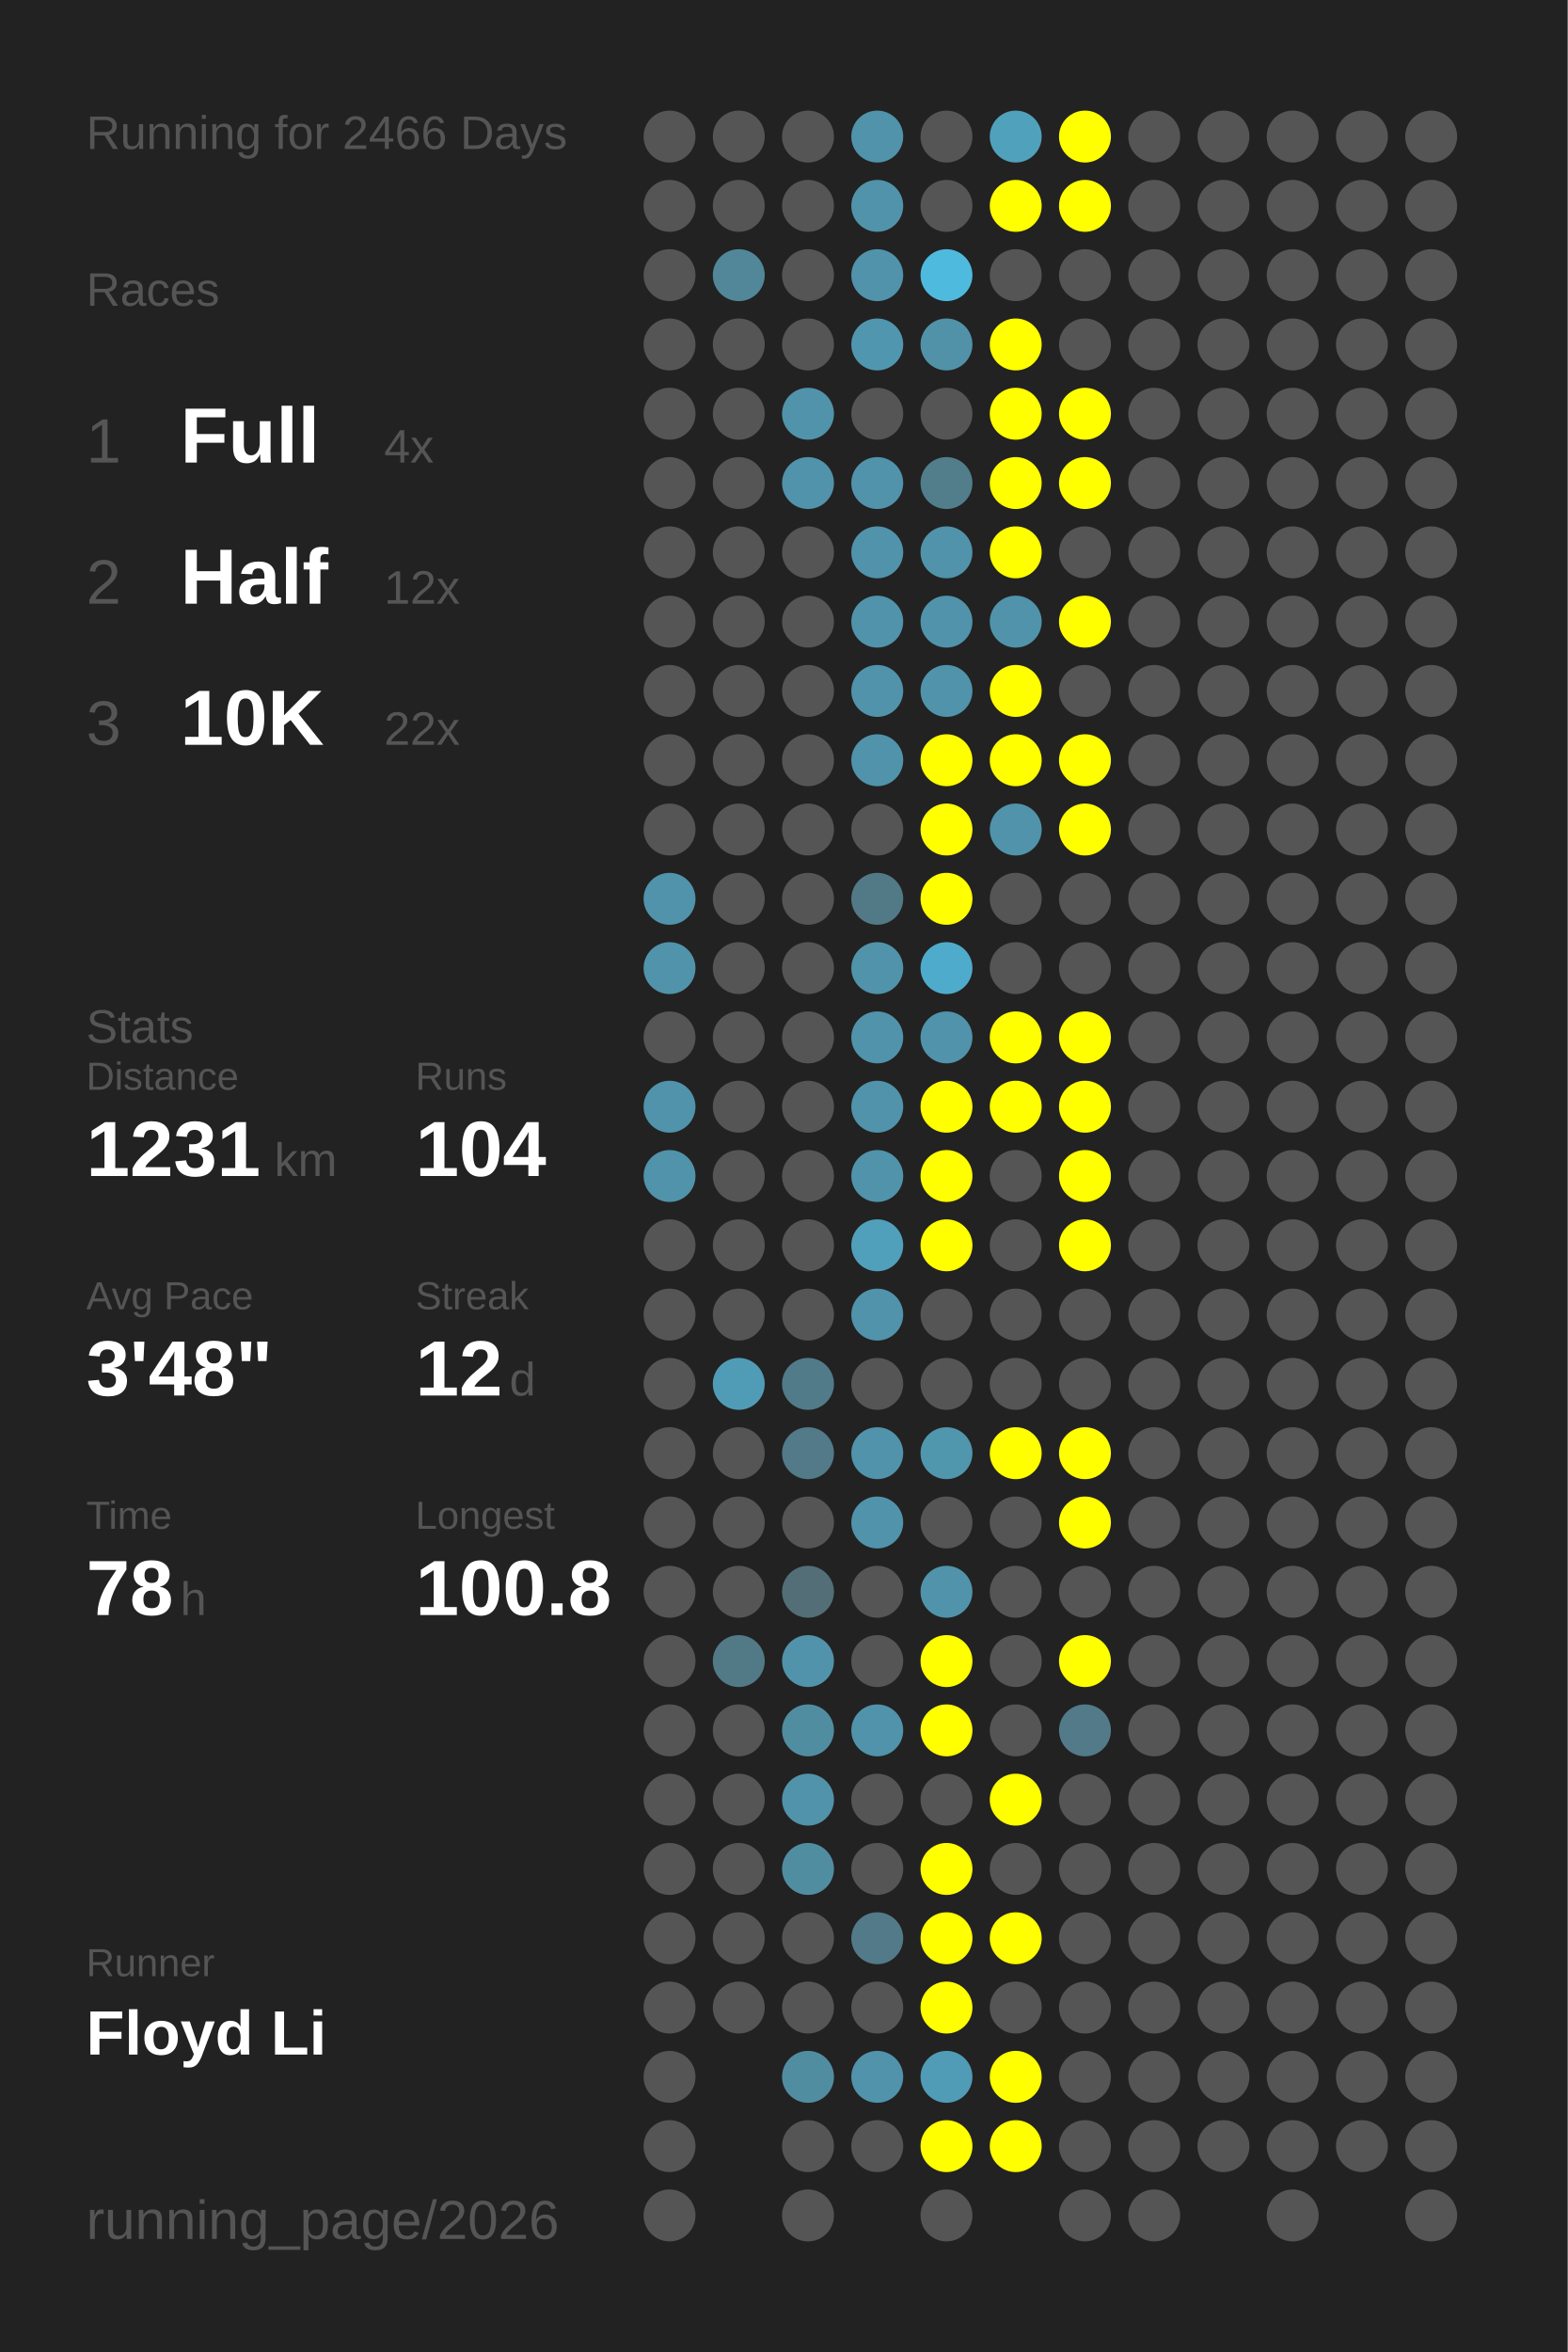
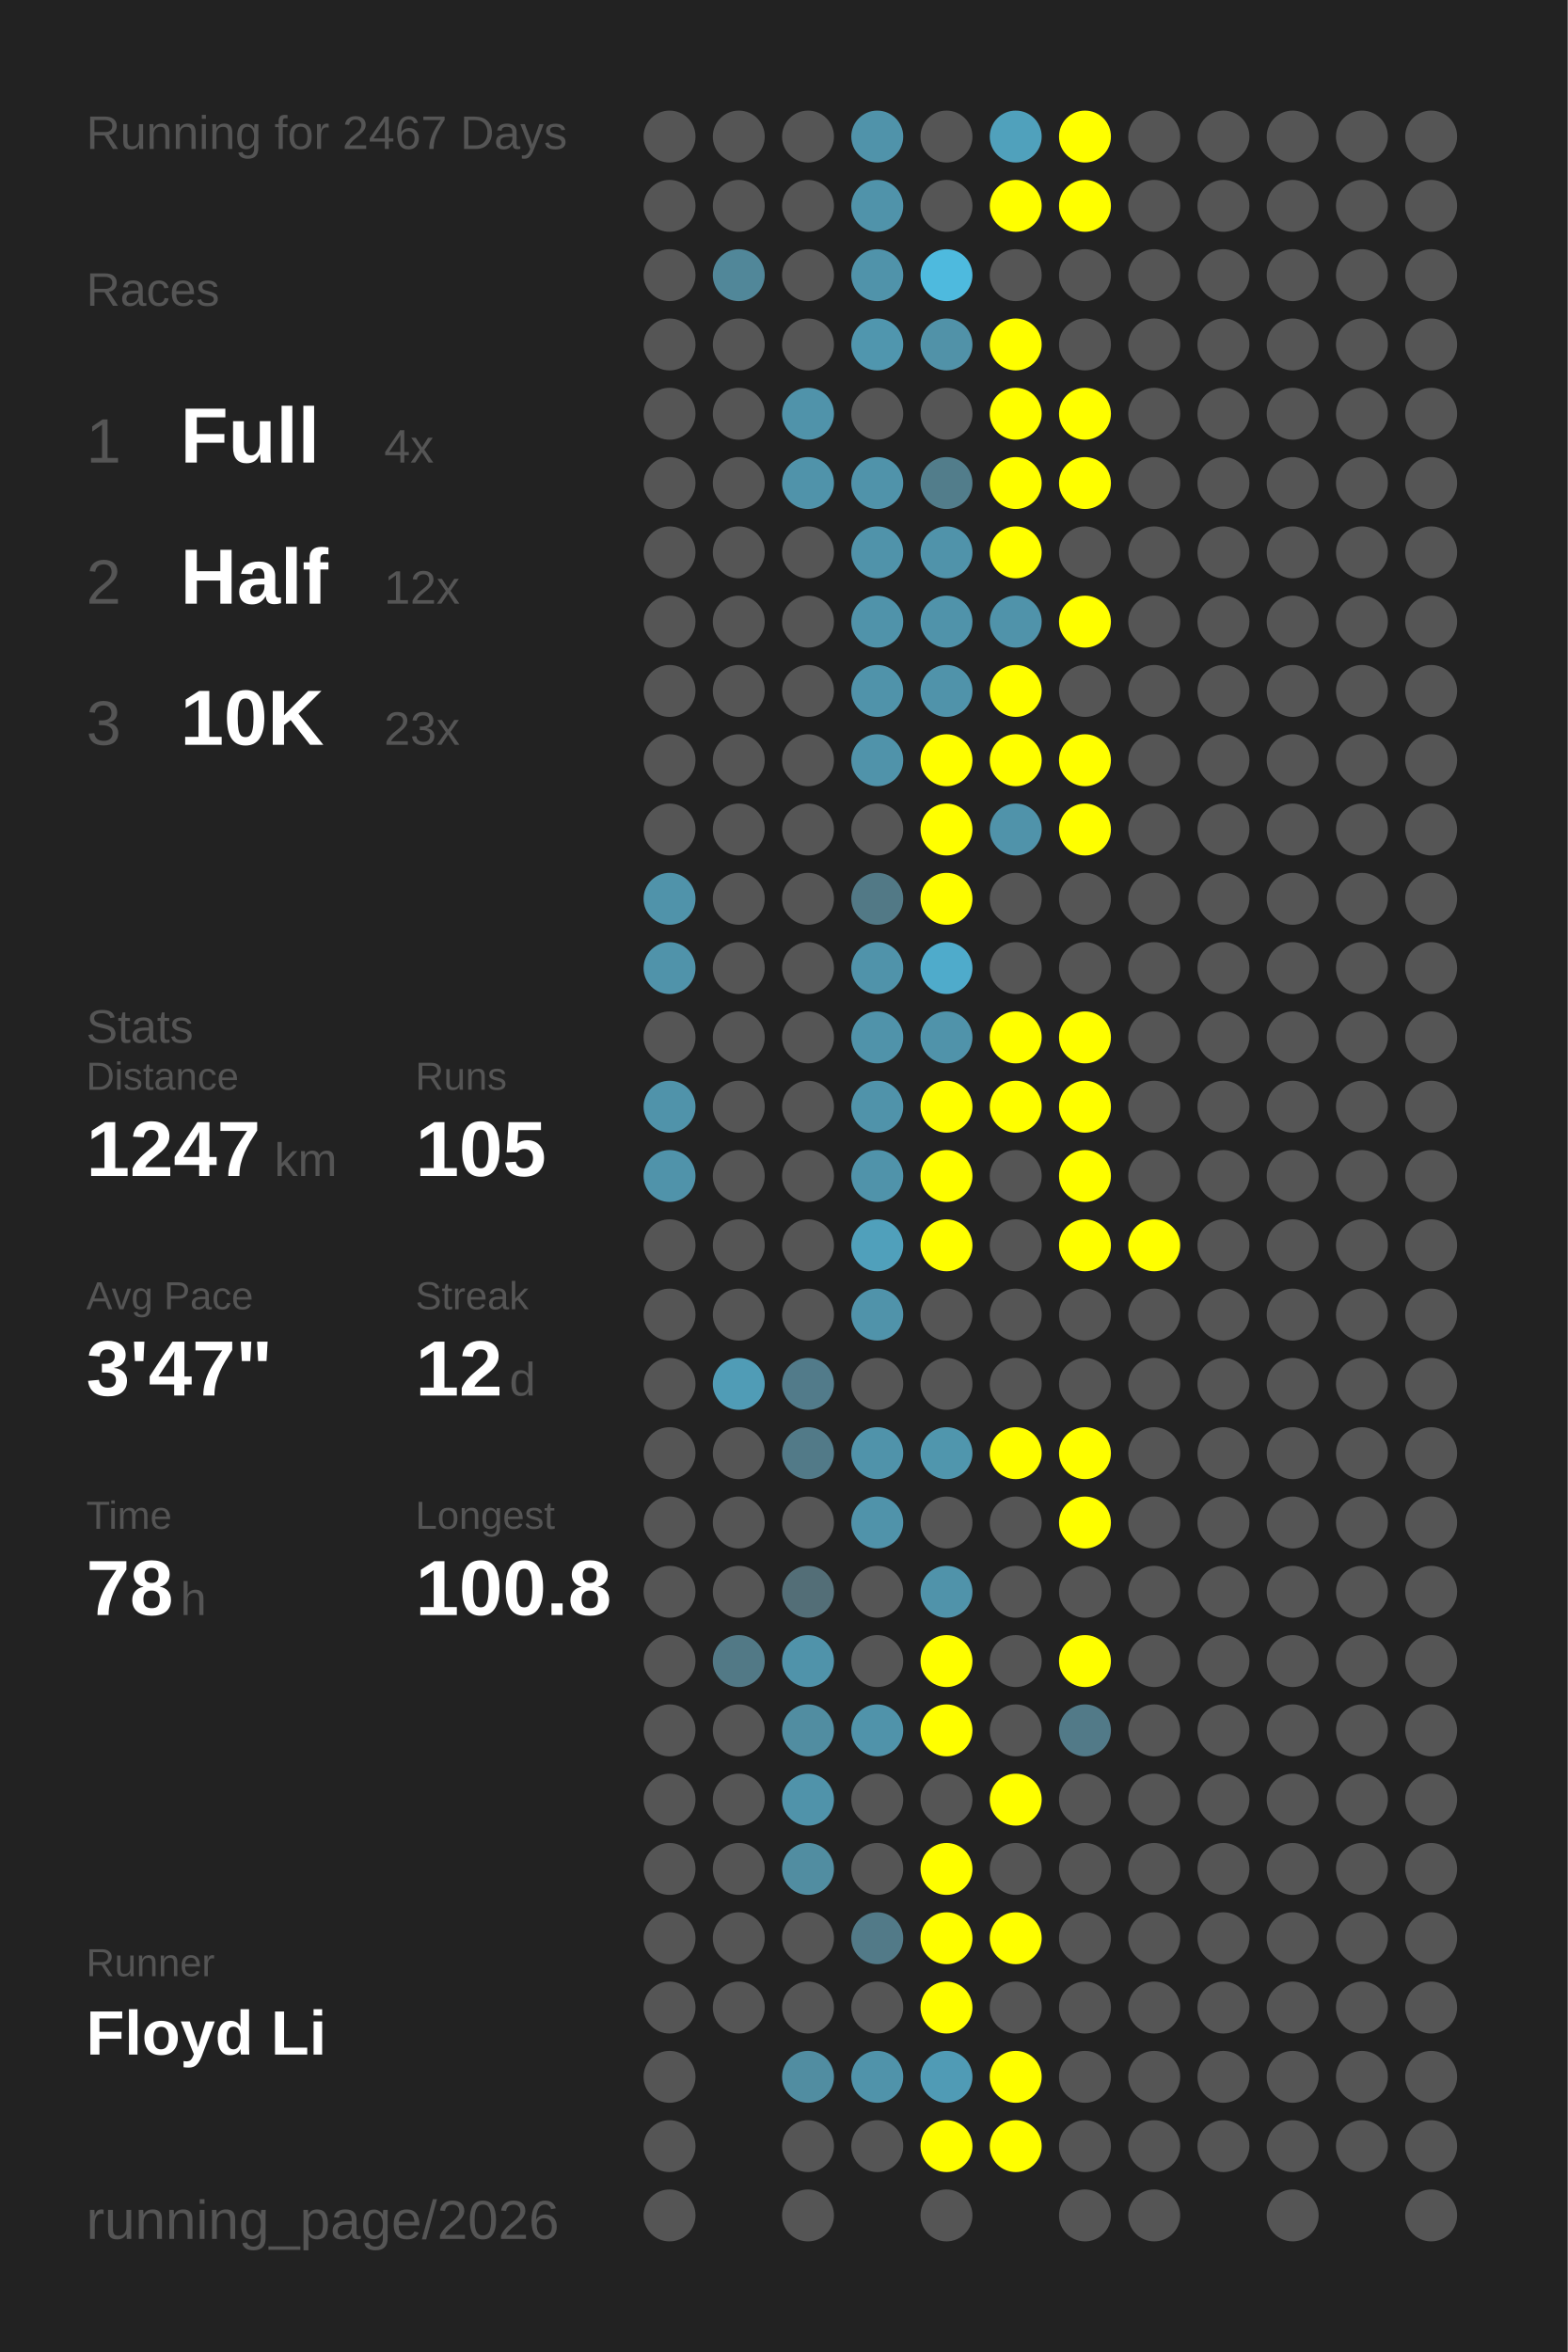
<svg xmlns="http://www.w3.org/2000/svg" baseProfile="full" height="300mm" version="1.1" viewBox="0,0,200,300" width="200mm">
  <defs />
  <rect fill="#222222" height="300" width="200" x="0" y="0" />
-   <text fill="#555555" style="font-size:6px; font-family:Arial;" x="11" y="19">Running for 2466 Days</text>
+   <text fill="#555555" style="font-size:6px; font-family:Arial;" x="11" y="19">Running for 2467 Days</text>
  <text fill="#555555" style="font-size:6px; font-family:Arial;" x="11" y="39">Races</text>
  <text fill="#555555" style="font-size:8px; font-family:Arial;" x="11" y="59">1</text>
  <text fill="#FFFFFF" style="font-size:10px; font-family:Arial; font-weight:bold;" x="23" y="59">Full</text>
  <text fill="#555555" style="font-size:6px; font-family:Arial;" x="49" y="59">4x</text>
  <text fill="#555555" style="font-size:8px; font-family:Arial;" x="11" y="77">2</text>
  <text fill="#FFFFFF" style="font-size:10px; font-family:Arial; font-weight:bold;" x="23" y="77">Half</text>
  <text fill="#555555" style="font-size:6px; font-family:Arial;" x="49" y="77">12x</text>
  <text fill="#555555" style="font-size:8px; font-family:Arial;" x="11" y="95">3</text>
  <text fill="#FFFFFF" style="font-size:10px; font-family:Arial; font-weight:bold;" x="23" y="95">10K</text>
-   <text fill="#555555" style="font-size:6px; font-family:Arial;" x="49" y="95">22x</text>
+   <text fill="#555555" style="font-size:6px; font-family:Arial;" x="49" y="95">23x</text>
  <text fill="#555555" style="font-size:6px; font-family:Arial;" x="11" y="133">Stats</text>
  <text fill="#555555" style="font-size:5px; font-family:Arial;" x="11" y="139">Distance</text>
-   <text fill="#FFFFFF" style="font-size:10px; font-family:Arial; font-weight:bold;" x="11" y="150">1231</text>
+   <text fill="#FFFFFF" style="font-size:10px; font-family:Arial; font-weight:bold;" x="11" y="150">1247</text>
  <text fill="#555555" style="font-size:6px; font-family:Arial;" x="35" y="150">km</text>
  <text fill="#555555" style="font-size:5px; font-family:Arial;" x="53" y="139">Runs</text>
-   <text fill="#FFFFFF" style="font-size:10px; font-family:Arial; font-weight:bold;" x="53" y="150">104</text>
+   <text fill="#FFFFFF" style="font-size:10px; font-family:Arial; font-weight:bold;" x="53" y="150">105</text>
  <text fill="#555555" style="font-size:5px; font-family:Arial;" x="11" y="167">Avg Pace</text>
-   <text fill="#FFFFFF" style="font-size:10px; font-family:Arial; font-weight:bold;" x="11" y="178">3'48"</text>
+   <text fill="#FFFFFF" style="font-size:10px; font-family:Arial; font-weight:bold;" x="11" y="178">3'47"</text>
  <text fill="#555555" style="font-size:5px; font-family:Arial;" x="53" y="167">Streak</text>
  <text fill="#FFFFFF" style="font-size:10px; font-family:Arial; font-weight:bold;" x="53" y="178">12</text>
  <text fill="#555555" style="font-size:6px; font-family:Arial;" x="65" y="178">d</text>
  <text fill="#555555" style="font-size:5px; font-family:Arial;" x="11" y="195">Time</text>
  <text fill="#FFFFFF" style="font-size:10px; font-family:Arial; font-weight:bold;" x="11" y="206">78</text>
  <text fill="#555555" style="font-size:6px; font-family:Arial;" x="23" y="206">h</text>
  <text fill="#555555" style="font-size:5px; font-family:Arial;" x="53" y="195">Longest</text>
  <text fill="#FFFFFF" style="font-size:10px; font-family:Arial; font-weight:bold;" x="53" y="206">100.8</text>
  <text fill="#555555" style="font-size:5px; font-family:Arial;" x="11" y="252.065">Runner</text>
  <text fill="#FFFFFF" style="font-size:8px; font-family:Arial; font-weight:bold;" x="11" y="262.065">Floyd Li</text>
  <text fill="#555555" style="font-size:7px; font-family:Arial;" x="11" y="285.581">running_page/2026</text>
  <circle cx="85.417" cy="17.419" fill="#555555" r="3.312" />
  <circle cx="85.417" cy="26.258" fill="#555555" r="3.312" />
  <circle cx="85.417" cy="35.097" fill="#555555" r="3.312" />
  <circle cx="85.417" cy="43.935" fill="#555555" r="3.312" />
  <circle cx="85.417" cy="52.774" fill="#555555" r="3.312" />
  <circle cx="85.417" cy="61.613" fill="#555555" r="3.312" />
  <circle cx="85.417" cy="70.452" fill="#555555" r="3.312" />
  <circle cx="85.417" cy="79.29" fill="#555555" r="3.312" />
  <circle cx="85.417" cy="88.129" fill="#555555" r="3.312" />
  <circle cx="85.417" cy="96.968" fill="#555555" r="3.312" />
  <circle cx="85.417" cy="105.806" fill="#555555" r="3.312" />
  <circle cx="85.417" cy="114.645" fill="#5093aa" r="3.312" />
  <circle cx="85.417" cy="123.484" fill="#5093aa" r="3.312" />
  <circle cx="85.417" cy="132.323" fill="#555555" r="3.312" />
  <circle cx="85.417" cy="141.161" fill="#5093aa" r="3.312" />
  <circle cx="85.417" cy="150" fill="#5093aa" r="3.312" />
  <circle cx="85.417" cy="158.839" fill="#555555" r="3.312" />
  <circle cx="85.417" cy="167.677" fill="#555555" r="3.312" />
  <circle cx="85.417" cy="176.516" fill="#555555" r="3.312" />
  <circle cx="85.417" cy="185.355" fill="#555555" r="3.312" />
  <circle cx="85.417" cy="194.194" fill="#555555" r="3.312" />
  <circle cx="85.417" cy="203.032" fill="#555555" r="3.312" />
  <circle cx="85.417" cy="211.871" fill="#555555" r="3.312" />
  <circle cx="85.417" cy="220.71" fill="#555555" r="3.312" />
  <circle cx="85.417" cy="229.548" fill="#555555" r="3.312" />
  <circle cx="85.417" cy="238.387" fill="#555555" r="3.312" />
  <circle cx="85.417" cy="247.226" fill="#555555" r="3.312" />
  <circle cx="85.417" cy="256.065" fill="#555555" r="3.312" />
  <circle cx="85.417" cy="264.903" fill="#555555" r="3.312" />
  <circle cx="85.417" cy="273.742" fill="#555555" r="3.312" />
  <circle cx="85.417" cy="282.581" fill="#555555" r="3.312" />
  <circle cx="94.25" cy="17.419" fill="#555555" r="3.312" />
  <circle cx="94.25" cy="26.258" fill="#555555" r="3.312" />
  <circle cx="94.25" cy="35.097" fill="#518799" r="3.312" />
  <circle cx="94.25" cy="43.935" fill="#555555" r="3.312" />
  <circle cx="94.25" cy="52.774" fill="#555555" r="3.312" />
  <circle cx="94.25" cy="61.613" fill="#555555" r="3.312" />
  <circle cx="94.25" cy="70.452" fill="#555555" r="3.312" />
  <circle cx="94.25" cy="79.29" fill="#555555" r="3.312" />
  <circle cx="94.25" cy="88.129" fill="#555555" r="3.312" />
  <circle cx="94.25" cy="96.968" fill="#555555" r="3.312" />
  <circle cx="94.25" cy="105.806" fill="#555555" r="3.312" />
  <circle cx="94.25" cy="114.645" fill="#555555" r="3.312" />
  <circle cx="94.25" cy="123.484" fill="#555555" r="3.312" />
  <circle cx="94.25" cy="132.323" fill="#555555" r="3.312" />
  <circle cx="94.25" cy="141.161" fill="#555555" r="3.312" />
  <circle cx="94.25" cy="150" fill="#555555" r="3.312" />
  <circle cx="94.25" cy="158.839" fill="#555555" r="3.312" />
  <circle cx="94.25" cy="167.677" fill="#555555" r="3.312" />
  <circle cx="94.25" cy="176.516" fill="#509cb6" r="3.312" />
  <circle cx="94.25" cy="185.355" fill="#555555" r="3.312" />
  <circle cx="94.25" cy="194.194" fill="#555555" r="3.312" />
  <circle cx="94.25" cy="203.032" fill="#555555" r="3.312" />
  <circle cx="94.25" cy="211.871" fill="#527986" r="3.312" />
  <circle cx="94.25" cy="220.71" fill="#555555" r="3.312" />
  <circle cx="94.25" cy="229.548" fill="#555555" r="3.312" />
  <circle cx="94.25" cy="238.387" fill="#555555" r="3.312" />
  <circle cx="94.25" cy="247.226" fill="#555555" r="3.312" />
  <circle cx="94.25" cy="256.065" fill="#555555" r="3.312" />
  <circle cx="103.083" cy="17.419" fill="#555555" r="3.312" />
  <circle cx="103.083" cy="26.258" fill="#555555" r="3.312" />
  <circle cx="103.083" cy="35.097" fill="#555555" r="3.312" />
  <circle cx="103.083" cy="43.935" fill="#555555" r="3.312" />
  <circle cx="103.083" cy="52.774" fill="#5093aa" r="3.312" />
  <circle cx="103.083" cy="61.613" fill="#5093aa" r="3.312" />
  <circle cx="103.083" cy="70.452" fill="#555555" r="3.312" />
  <circle cx="103.083" cy="79.29" fill="#555555" r="3.312" />
  <circle cx="103.083" cy="88.129" fill="#555555" r="3.312" />
  <circle cx="103.083" cy="96.968" fill="#555555" r="3.312" />
  <circle cx="103.083" cy="105.806" fill="#555555" r="3.312" />
  <circle cx="103.083" cy="114.645" fill="#555555" r="3.312" />
  <circle cx="103.083" cy="123.484" fill="#555555" r="3.312" />
  <circle cx="103.083" cy="132.323" fill="#555555" r="3.312" />
  <circle cx="103.083" cy="141.161" fill="#555555" r="3.312" />
  <circle cx="103.083" cy="150" fill="#555555" r="3.312" />
  <circle cx="103.083" cy="158.839" fill="#555555" r="3.312" />
  <circle cx="103.083" cy="167.677" fill="#555555" r="3.312" />
  <circle cx="103.083" cy="176.516" fill="#527b8a" r="3.312" />
  <circle cx="103.083" cy="185.355" fill="#527a88" r="3.312" />
  <circle cx="103.083" cy="194.194" fill="#555555" r="3.312" />
  <circle cx="103.083" cy="203.032" fill="#536e77" r="3.312" />
  <circle cx="103.083" cy="211.871" fill="#5093aa" r="3.312" />
  <circle cx="103.083" cy="220.71" fill="#518da1" r="3.312" />
  <circle cx="103.083" cy="229.548" fill="#5093aa" r="3.312" />
  <circle cx="103.083" cy="238.387" fill="#518da1" r="3.312" />
  <circle cx="103.083" cy="247.226" fill="#555555" r="3.312" />
  <circle cx="103.083" cy="256.065" fill="#555555" r="3.312" />
  <circle cx="103.083" cy="264.903" fill="#518da1" r="3.312" />
  <circle cx="103.083" cy="273.742" fill="#555555" r="3.312" />
  <circle cx="103.083" cy="282.581" fill="#555555" r="3.312" />
  <circle cx="111.917" cy="17.419" fill="#5093aa" r="3.312" />
  <circle cx="111.917" cy="26.258" fill="#5093aa" r="3.312" />
  <circle cx="111.917" cy="35.097" fill="#5093aa" r="3.312" />
  <circle cx="111.917" cy="43.935" fill="#5096ae" r="3.312" />
  <circle cx="111.917" cy="52.774" fill="#555555" r="3.312" />
  <circle cx="111.917" cy="61.613" fill="#5093aa" r="3.312" />
  <circle cx="111.917" cy="70.452" fill="#5093aa" r="3.312" />
  <circle cx="111.917" cy="79.29" fill="#5093aa" r="3.312" />
  <circle cx="111.917" cy="88.129" fill="#5093aa" r="3.312" />
  <circle cx="111.917" cy="96.968" fill="#5093aa" r="3.312" />
  <circle cx="111.917" cy="105.806" fill="#555555" r="3.312" />
  <circle cx="111.917" cy="114.645" fill="#527986" r="3.312" />
  <circle cx="111.917" cy="123.484" fill="#5093aa" r="3.312" />
  <circle cx="111.917" cy="132.323" fill="#5093aa" r="3.312" />
  <circle cx="111.917" cy="141.161" fill="#5093aa" r="3.312" />
  <circle cx="111.917" cy="150" fill="#5093aa" r="3.312" />
  <circle cx="111.917" cy="158.839" fill="#50a0bb" r="3.312" />
  <circle cx="111.917" cy="167.677" fill="#5093aa" r="3.312" />
  <circle cx="111.917" cy="176.516" fill="#555555" r="3.312" />
  <circle cx="111.917" cy="185.355" fill="#5093aa" r="3.312" />
  <circle cx="111.917" cy="194.194" fill="#5093aa" r="3.312" />
  <circle cx="111.917" cy="203.032" fill="#555555" r="3.312" />
  <circle cx="111.917" cy="211.871" fill="#555555" r="3.312" />
  <circle cx="111.917" cy="220.71" fill="#5093aa" r="3.312" />
  <circle cx="111.917" cy="229.548" fill="#555555" r="3.312" />
  <circle cx="111.917" cy="238.387" fill="#555555" r="3.312" />
  <circle cx="111.917" cy="247.226" fill="#527a88" r="3.312" />
  <circle cx="111.917" cy="256.065" fill="#555555" r="3.312" />
  <circle cx="111.917" cy="264.903" fill="#5093aa" r="3.312" />
  <circle cx="111.917" cy="273.742" fill="#555555" r="3.312" />
  <circle cx="120.75" cy="17.419" fill="#555555" r="3.312" />
  <circle cx="120.75" cy="26.258" fill="#555555" r="3.312" />
  <circle cx="120.75" cy="35.097" fill="#4ebade" r="3.312" />
  <circle cx="120.75" cy="43.935" fill="#5192a8" r="3.312" />
  <circle cx="120.75" cy="52.774" fill="#555555" r="3.312" />
  <circle cx="120.75" cy="61.613" fill="#527d8b" r="3.312" />
  <circle cx="120.75" cy="70.452" fill="#5093aa" r="3.312" />
  <circle cx="120.75" cy="79.29" fill="#5093aa" r="3.312" />
  <circle cx="120.75" cy="88.129" fill="#5093aa" r="3.312" />
  <circle cx="120.75" cy="96.968" fill="#FFFF00" r="3.312" />
  <circle cx="120.75" cy="105.806" fill="#FFFF00" r="3.312" />
  <circle cx="120.75" cy="114.645" fill="#FFFF00" r="3.312" />
  <circle cx="120.75" cy="123.484" fill="#4fabcb" r="3.312" />
  <circle cx="120.75" cy="132.323" fill="#5093aa" r="3.312" />
  <circle cx="120.75" cy="141.161" fill="#FFFF00" r="3.312" />
  <circle cx="120.75" cy="150" fill="#FFFF00" r="3.312" />
  <circle cx="120.75" cy="158.839" fill="#FFFF00" r="3.312" />
  <circle cx="120.75" cy="167.677" fill="#555555" r="3.312" />
  <circle cx="120.75" cy="176.516" fill="#555555" r="3.312" />
  <circle cx="120.75" cy="185.355" fill="#5096ad" r="3.312" />
  <circle cx="120.75" cy="194.194" fill="#555555" r="3.312" />
  <circle cx="120.75" cy="203.032" fill="#5093aa" r="3.312" />
  <circle cx="120.75" cy="211.871" fill="#FFFF00" r="3.312" />
  <circle cx="120.75" cy="220.71" fill="#FFFF00" r="3.312" />
  <circle cx="120.75" cy="229.548" fill="#555555" r="3.312" />
  <circle cx="120.75" cy="238.387" fill="#FFFF00" r="3.312" />
  <circle cx="120.75" cy="247.226" fill="#FFFF00" r="3.312" />
  <circle cx="120.75" cy="256.065" fill="#FFFF00" r="3.312" />
  <circle cx="120.75" cy="264.903" fill="#509bb5" r="3.312" />
  <circle cx="120.75" cy="273.742" fill="#FFFF00" r="3.312" />
  <circle cx="120.75" cy="282.581" fill="#555555" r="3.312" />
  <circle cx="129.583" cy="17.419" fill="#50a1bc" r="3.312" />
  <circle cx="129.583" cy="26.258" fill="#FFFF00" r="3.312" />
  <circle cx="129.583" cy="35.097" fill="#555555" r="3.312" />
  <circle cx="129.583" cy="43.935" fill="#FFFF00" r="3.312" />
  <circle cx="129.583" cy="52.774" fill="#FFFF00" r="3.312" />
  <circle cx="129.583" cy="61.613" fill="#FFFF00" r="3.312" />
  <circle cx="129.583" cy="70.452" fill="#FFFF00" r="3.312" />
  <circle cx="129.583" cy="79.29" fill="#5093aa" r="3.312" />
  <circle cx="129.583" cy="88.129" fill="#FFFF00" r="3.312" />
  <circle cx="129.583" cy="96.968" fill="#FFFF00" r="3.312" />
  <circle cx="129.583" cy="105.806" fill="#5093aa" r="3.312" />
  <circle cx="129.583" cy="114.645" fill="#555555" r="3.312" />
  <circle cx="129.583" cy="123.484" fill="#555555" r="3.312" />
  <circle cx="129.583" cy="132.323" fill="#FFFF00" r="3.312" />
  <circle cx="129.583" cy="141.161" fill="#FFFF00" r="3.312" />
  <circle cx="129.583" cy="150" fill="#555555" r="3.312" />
  <circle cx="129.583" cy="158.839" fill="#555555" r="3.312" />
  <circle cx="129.583" cy="167.677" fill="#555555" r="3.312" />
  <circle cx="129.583" cy="176.516" fill="#555555" r="3.312" />
  <circle cx="129.583" cy="185.355" fill="#FFFF00" r="3.312" />
  <circle cx="129.583" cy="194.194" fill="#555555" r="3.312" />
  <circle cx="129.583" cy="203.032" fill="#555555" r="3.312" />
  <circle cx="129.583" cy="211.871" fill="#555555" r="3.312" />
  <circle cx="129.583" cy="220.71" fill="#555555" r="3.312" />
  <circle cx="129.583" cy="229.548" fill="#FFFF00" r="3.312" />
  <circle cx="129.583" cy="238.387" fill="#555555" r="3.312" />
  <circle cx="129.583" cy="247.226" fill="#FFFF00" r="3.312" />
  <circle cx="129.583" cy="256.065" fill="#555555" r="3.312" />
  <circle cx="129.583" cy="264.903" fill="#FFFF00" r="3.312" />
  <circle cx="129.583" cy="273.742" fill="#FFFF00" r="3.312" />
  <circle cx="138.417" cy="17.419" fill="#FFFF00" r="3.312" />
  <circle cx="138.417" cy="26.258" fill="#FFFF00" r="3.312" />
  <circle cx="138.417" cy="35.097" fill="#555555" r="3.312" />
  <circle cx="138.417" cy="43.935" fill="#555555" r="3.312" />
  <circle cx="138.417" cy="52.774" fill="#FFFF00" r="3.312" />
  <circle cx="138.417" cy="61.613" fill="#FFFF00" r="3.312" />
  <circle cx="138.417" cy="70.452" fill="#555555" r="3.312" />
  <circle cx="138.417" cy="79.29" fill="#FFFF00" r="3.312" />
  <circle cx="138.417" cy="88.129" fill="#555555" r="3.312" />
  <circle cx="138.417" cy="96.968" fill="#FFFF00" r="3.312" />
  <circle cx="138.417" cy="105.806" fill="#FFFF00" r="3.312" />
  <circle cx="138.417" cy="114.645" fill="#555555" r="3.312" />
  <circle cx="138.417" cy="123.484" fill="#555555" r="3.312" />
  <circle cx="138.417" cy="132.323" fill="#FFFF00" r="3.312" />
  <circle cx="138.417" cy="141.161" fill="#FFFF00" r="3.312" />
  <circle cx="138.417" cy="150" fill="#FFFF00" r="3.312" />
  <circle cx="138.417" cy="158.839" fill="#FFFF00" r="3.312" />
  <circle cx="138.417" cy="167.677" fill="#555555" r="3.312" />
  <circle cx="138.417" cy="176.516" fill="#555555" r="3.312" />
  <circle cx="138.417" cy="185.355" fill="#FFFF00" r="3.312" />
  <circle cx="138.417" cy="194.194" fill="#FFFF00" r="3.312" />
  <circle cx="138.417" cy="203.032" fill="#555555" r="3.312" />
  <circle cx="138.417" cy="211.871" fill="#FFFF00" r="3.312" />
  <circle cx="138.417" cy="220.71" fill="#527a88" r="3.312" />
  <circle cx="138.417" cy="229.548" fill="#555555" r="3.312" />
  <circle cx="138.417" cy="238.387" fill="#555555" r="3.312" />
  <circle cx="138.417" cy="247.226" fill="#555555" r="3.312" />
  <circle cx="138.417" cy="256.065" fill="#555555" r="3.312" />
  <circle cx="138.417" cy="264.903" fill="#555555" r="3.312" />
  <circle cx="138.417" cy="273.742" fill="#555555" r="3.312" />
  <circle cx="138.417" cy="282.581" fill="#555555" r="3.312" />
  <circle cx="147.25" cy="17.419" fill="#555555" r="3.312" />
  <circle cx="147.25" cy="26.258" fill="#555555" r="3.312" />
  <circle cx="147.25" cy="35.097" fill="#555555" r="3.312" />
  <circle cx="147.25" cy="43.935" fill="#555555" r="3.312" />
  <circle cx="147.25" cy="52.774" fill="#555555" r="3.312" />
  <circle cx="147.25" cy="61.613" fill="#555555" r="3.312" />
  <circle cx="147.25" cy="70.452" fill="#555555" r="3.312" />
  <circle cx="147.25" cy="79.29" fill="#555555" r="3.312" />
  <circle cx="147.25" cy="88.129" fill="#555555" r="3.312" />
  <circle cx="147.25" cy="96.968" fill="#555555" r="3.312" />
  <circle cx="147.25" cy="105.806" fill="#555555" r="3.312" />
  <circle cx="147.25" cy="114.645" fill="#555555" r="3.312" />
  <circle cx="147.25" cy="123.484" fill="#555555" r="3.312" />
  <circle cx="147.25" cy="132.323" fill="#555555" r="3.312" />
  <circle cx="147.25" cy="141.161" fill="#555555" r="3.312" />
  <circle cx="147.25" cy="150" fill="#555555" r="3.312" />
-   <circle cx="147.25" cy="158.839" fill="#555555" r="3.312" />
+   <circle cx="147.25" cy="158.839" fill="#FFFF00" r="3.312" />
  <circle cx="147.25" cy="167.677" fill="#555555" r="3.312" />
  <circle cx="147.25" cy="176.516" fill="#555555" r="3.312" />
  <circle cx="147.25" cy="185.355" fill="#555555" r="3.312" />
  <circle cx="147.25" cy="194.194" fill="#555555" r="3.312" />
  <circle cx="147.25" cy="203.032" fill="#555555" r="3.312" />
  <circle cx="147.25" cy="211.871" fill="#555555" r="3.312" />
  <circle cx="147.25" cy="220.71" fill="#555555" r="3.312" />
  <circle cx="147.25" cy="229.548" fill="#555555" r="3.312" />
  <circle cx="147.25" cy="238.387" fill="#555555" r="3.312" />
  <circle cx="147.25" cy="247.226" fill="#555555" r="3.312" />
  <circle cx="147.25" cy="256.065" fill="#555555" r="3.312" />
  <circle cx="147.25" cy="264.903" fill="#555555" r="3.312" />
  <circle cx="147.25" cy="273.742" fill="#555555" r="3.312" />
  <circle cx="147.25" cy="282.581" fill="#555555" r="3.312" />
  <circle cx="156.083" cy="17.419" fill="#555555" r="3.312" />
  <circle cx="156.083" cy="26.258" fill="#555555" r="3.312" />
  <circle cx="156.083" cy="35.097" fill="#555555" r="3.312" />
  <circle cx="156.083" cy="43.935" fill="#555555" r="3.312" />
  <circle cx="156.083" cy="52.774" fill="#555555" r="3.312" />
  <circle cx="156.083" cy="61.613" fill="#555555" r="3.312" />
  <circle cx="156.083" cy="70.452" fill="#555555" r="3.312" />
  <circle cx="156.083" cy="79.29" fill="#555555" r="3.312" />
  <circle cx="156.083" cy="88.129" fill="#555555" r="3.312" />
  <circle cx="156.083" cy="96.968" fill="#555555" r="3.312" />
  <circle cx="156.083" cy="105.806" fill="#555555" r="3.312" />
  <circle cx="156.083" cy="114.645" fill="#555555" r="3.312" />
  <circle cx="156.083" cy="123.484" fill="#555555" r="3.312" />
  <circle cx="156.083" cy="132.323" fill="#555555" r="3.312" />
  <circle cx="156.083" cy="141.161" fill="#555555" r="3.312" />
  <circle cx="156.083" cy="150" fill="#555555" r="3.312" />
  <circle cx="156.083" cy="158.839" fill="#555555" r="3.312" />
  <circle cx="156.083" cy="167.677" fill="#555555" r="3.312" />
  <circle cx="156.083" cy="176.516" fill="#555555" r="3.312" />
  <circle cx="156.083" cy="185.355" fill="#555555" r="3.312" />
  <circle cx="156.083" cy="194.194" fill="#555555" r="3.312" />
  <circle cx="156.083" cy="203.032" fill="#555555" r="3.312" />
  <circle cx="156.083" cy="211.871" fill="#555555" r="3.312" />
  <circle cx="156.083" cy="220.71" fill="#555555" r="3.312" />
  <circle cx="156.083" cy="229.548" fill="#555555" r="3.312" />
  <circle cx="156.083" cy="238.387" fill="#555555" r="3.312" />
  <circle cx="156.083" cy="247.226" fill="#555555" r="3.312" />
  <circle cx="156.083" cy="256.065" fill="#555555" r="3.312" />
  <circle cx="156.083" cy="264.903" fill="#555555" r="3.312" />
  <circle cx="156.083" cy="273.742" fill="#555555" r="3.312" />
  <circle cx="164.917" cy="17.419" fill="#555555" r="3.312" />
  <circle cx="164.917" cy="26.258" fill="#555555" r="3.312" />
  <circle cx="164.917" cy="35.097" fill="#555555" r="3.312" />
  <circle cx="164.917" cy="43.935" fill="#555555" r="3.312" />
  <circle cx="164.917" cy="52.774" fill="#555555" r="3.312" />
  <circle cx="164.917" cy="61.613" fill="#555555" r="3.312" />
  <circle cx="164.917" cy="70.452" fill="#555555" r="3.312" />
  <circle cx="164.917" cy="79.29" fill="#555555" r="3.312" />
  <circle cx="164.917" cy="88.129" fill="#555555" r="3.312" />
  <circle cx="164.917" cy="96.968" fill="#555555" r="3.312" />
  <circle cx="164.917" cy="105.806" fill="#555555" r="3.312" />
  <circle cx="164.917" cy="114.645" fill="#555555" r="3.312" />
  <circle cx="164.917" cy="123.484" fill="#555555" r="3.312" />
  <circle cx="164.917" cy="132.323" fill="#555555" r="3.312" />
  <circle cx="164.917" cy="141.161" fill="#555555" r="3.312" />
  <circle cx="164.917" cy="150" fill="#555555" r="3.312" />
  <circle cx="164.917" cy="158.839" fill="#555555" r="3.312" />
  <circle cx="164.917" cy="167.677" fill="#555555" r="3.312" />
  <circle cx="164.917" cy="176.516" fill="#555555" r="3.312" />
  <circle cx="164.917" cy="185.355" fill="#555555" r="3.312" />
  <circle cx="164.917" cy="194.194" fill="#555555" r="3.312" />
  <circle cx="164.917" cy="203.032" fill="#555555" r="3.312" />
  <circle cx="164.917" cy="211.871" fill="#555555" r="3.312" />
  <circle cx="164.917" cy="220.71" fill="#555555" r="3.312" />
  <circle cx="164.917" cy="229.548" fill="#555555" r="3.312" />
  <circle cx="164.917" cy="238.387" fill="#555555" r="3.312" />
  <circle cx="164.917" cy="247.226" fill="#555555" r="3.312" />
  <circle cx="164.917" cy="256.065" fill="#555555" r="3.312" />
  <circle cx="164.917" cy="264.903" fill="#555555" r="3.312" />
  <circle cx="164.917" cy="273.742" fill="#555555" r="3.312" />
  <circle cx="164.917" cy="282.581" fill="#555555" r="3.312" />
  <circle cx="173.75" cy="17.419" fill="#555555" r="3.312" />
  <circle cx="173.75" cy="26.258" fill="#555555" r="3.312" />
  <circle cx="173.75" cy="35.097" fill="#555555" r="3.312" />
  <circle cx="173.75" cy="43.935" fill="#555555" r="3.312" />
  <circle cx="173.75" cy="52.774" fill="#555555" r="3.312" />
  <circle cx="173.75" cy="61.613" fill="#555555" r="3.312" />
  <circle cx="173.75" cy="70.452" fill="#555555" r="3.312" />
  <circle cx="173.75" cy="79.29" fill="#555555" r="3.312" />
  <circle cx="173.75" cy="88.129" fill="#555555" r="3.312" />
  <circle cx="173.75" cy="96.968" fill="#555555" r="3.312" />
  <circle cx="173.75" cy="105.806" fill="#555555" r="3.312" />
  <circle cx="173.75" cy="114.645" fill="#555555" r="3.312" />
  <circle cx="173.75" cy="123.484" fill="#555555" r="3.312" />
  <circle cx="173.75" cy="132.323" fill="#555555" r="3.312" />
  <circle cx="173.75" cy="141.161" fill="#555555" r="3.312" />
  <circle cx="173.75" cy="150" fill="#555555" r="3.312" />
  <circle cx="173.75" cy="158.839" fill="#555555" r="3.312" />
  <circle cx="173.75" cy="167.677" fill="#555555" r="3.312" />
  <circle cx="173.75" cy="176.516" fill="#555555" r="3.312" />
  <circle cx="173.75" cy="185.355" fill="#555555" r="3.312" />
  <circle cx="173.75" cy="194.194" fill="#555555" r="3.312" />
  <circle cx="173.75" cy="203.032" fill="#555555" r="3.312" />
  <circle cx="173.75" cy="211.871" fill="#555555" r="3.312" />
  <circle cx="173.75" cy="220.71" fill="#555555" r="3.312" />
  <circle cx="173.75" cy="229.548" fill="#555555" r="3.312" />
  <circle cx="173.75" cy="238.387" fill="#555555" r="3.312" />
  <circle cx="173.75" cy="247.226" fill="#555555" r="3.312" />
  <circle cx="173.75" cy="256.065" fill="#555555" r="3.312" />
  <circle cx="173.75" cy="264.903" fill="#555555" r="3.312" />
  <circle cx="173.75" cy="273.742" fill="#555555" r="3.312" />
  <circle cx="182.583" cy="17.419" fill="#555555" r="3.312" />
  <circle cx="182.583" cy="26.258" fill="#555555" r="3.312" />
  <circle cx="182.583" cy="35.097" fill="#555555" r="3.312" />
  <circle cx="182.583" cy="43.935" fill="#555555" r="3.312" />
  <circle cx="182.583" cy="52.774" fill="#555555" r="3.312" />
  <circle cx="182.583" cy="61.613" fill="#555555" r="3.312" />
  <circle cx="182.583" cy="70.452" fill="#555555" r="3.312" />
  <circle cx="182.583" cy="79.29" fill="#555555" r="3.312" />
  <circle cx="182.583" cy="88.129" fill="#555555" r="3.312" />
  <circle cx="182.583" cy="96.968" fill="#555555" r="3.312" />
  <circle cx="182.583" cy="105.806" fill="#555555" r="3.312" />
  <circle cx="182.583" cy="114.645" fill="#555555" r="3.312" />
  <circle cx="182.583" cy="123.484" fill="#555555" r="3.312" />
  <circle cx="182.583" cy="132.323" fill="#555555" r="3.312" />
  <circle cx="182.583" cy="141.161" fill="#555555" r="3.312" />
  <circle cx="182.583" cy="150" fill="#555555" r="3.312" />
  <circle cx="182.583" cy="158.839" fill="#555555" r="3.312" />
  <circle cx="182.583" cy="167.677" fill="#555555" r="3.312" />
  <circle cx="182.583" cy="176.516" fill="#555555" r="3.312" />
  <circle cx="182.583" cy="185.355" fill="#555555" r="3.312" />
  <circle cx="182.583" cy="194.194" fill="#555555" r="3.312" />
  <circle cx="182.583" cy="203.032" fill="#555555" r="3.312" />
  <circle cx="182.583" cy="211.871" fill="#555555" r="3.312" />
  <circle cx="182.583" cy="220.71" fill="#555555" r="3.312" />
  <circle cx="182.583" cy="229.548" fill="#555555" r="3.312" />
  <circle cx="182.583" cy="238.387" fill="#555555" r="3.312" />
  <circle cx="182.583" cy="247.226" fill="#555555" r="3.312" />
  <circle cx="182.583" cy="256.065" fill="#555555" r="3.312" />
  <circle cx="182.583" cy="264.903" fill="#555555" r="3.312" />
  <circle cx="182.583" cy="273.742" fill="#555555" r="3.312" />
  <circle cx="182.583" cy="282.581" fill="#555555" r="3.312" />
</svg>
